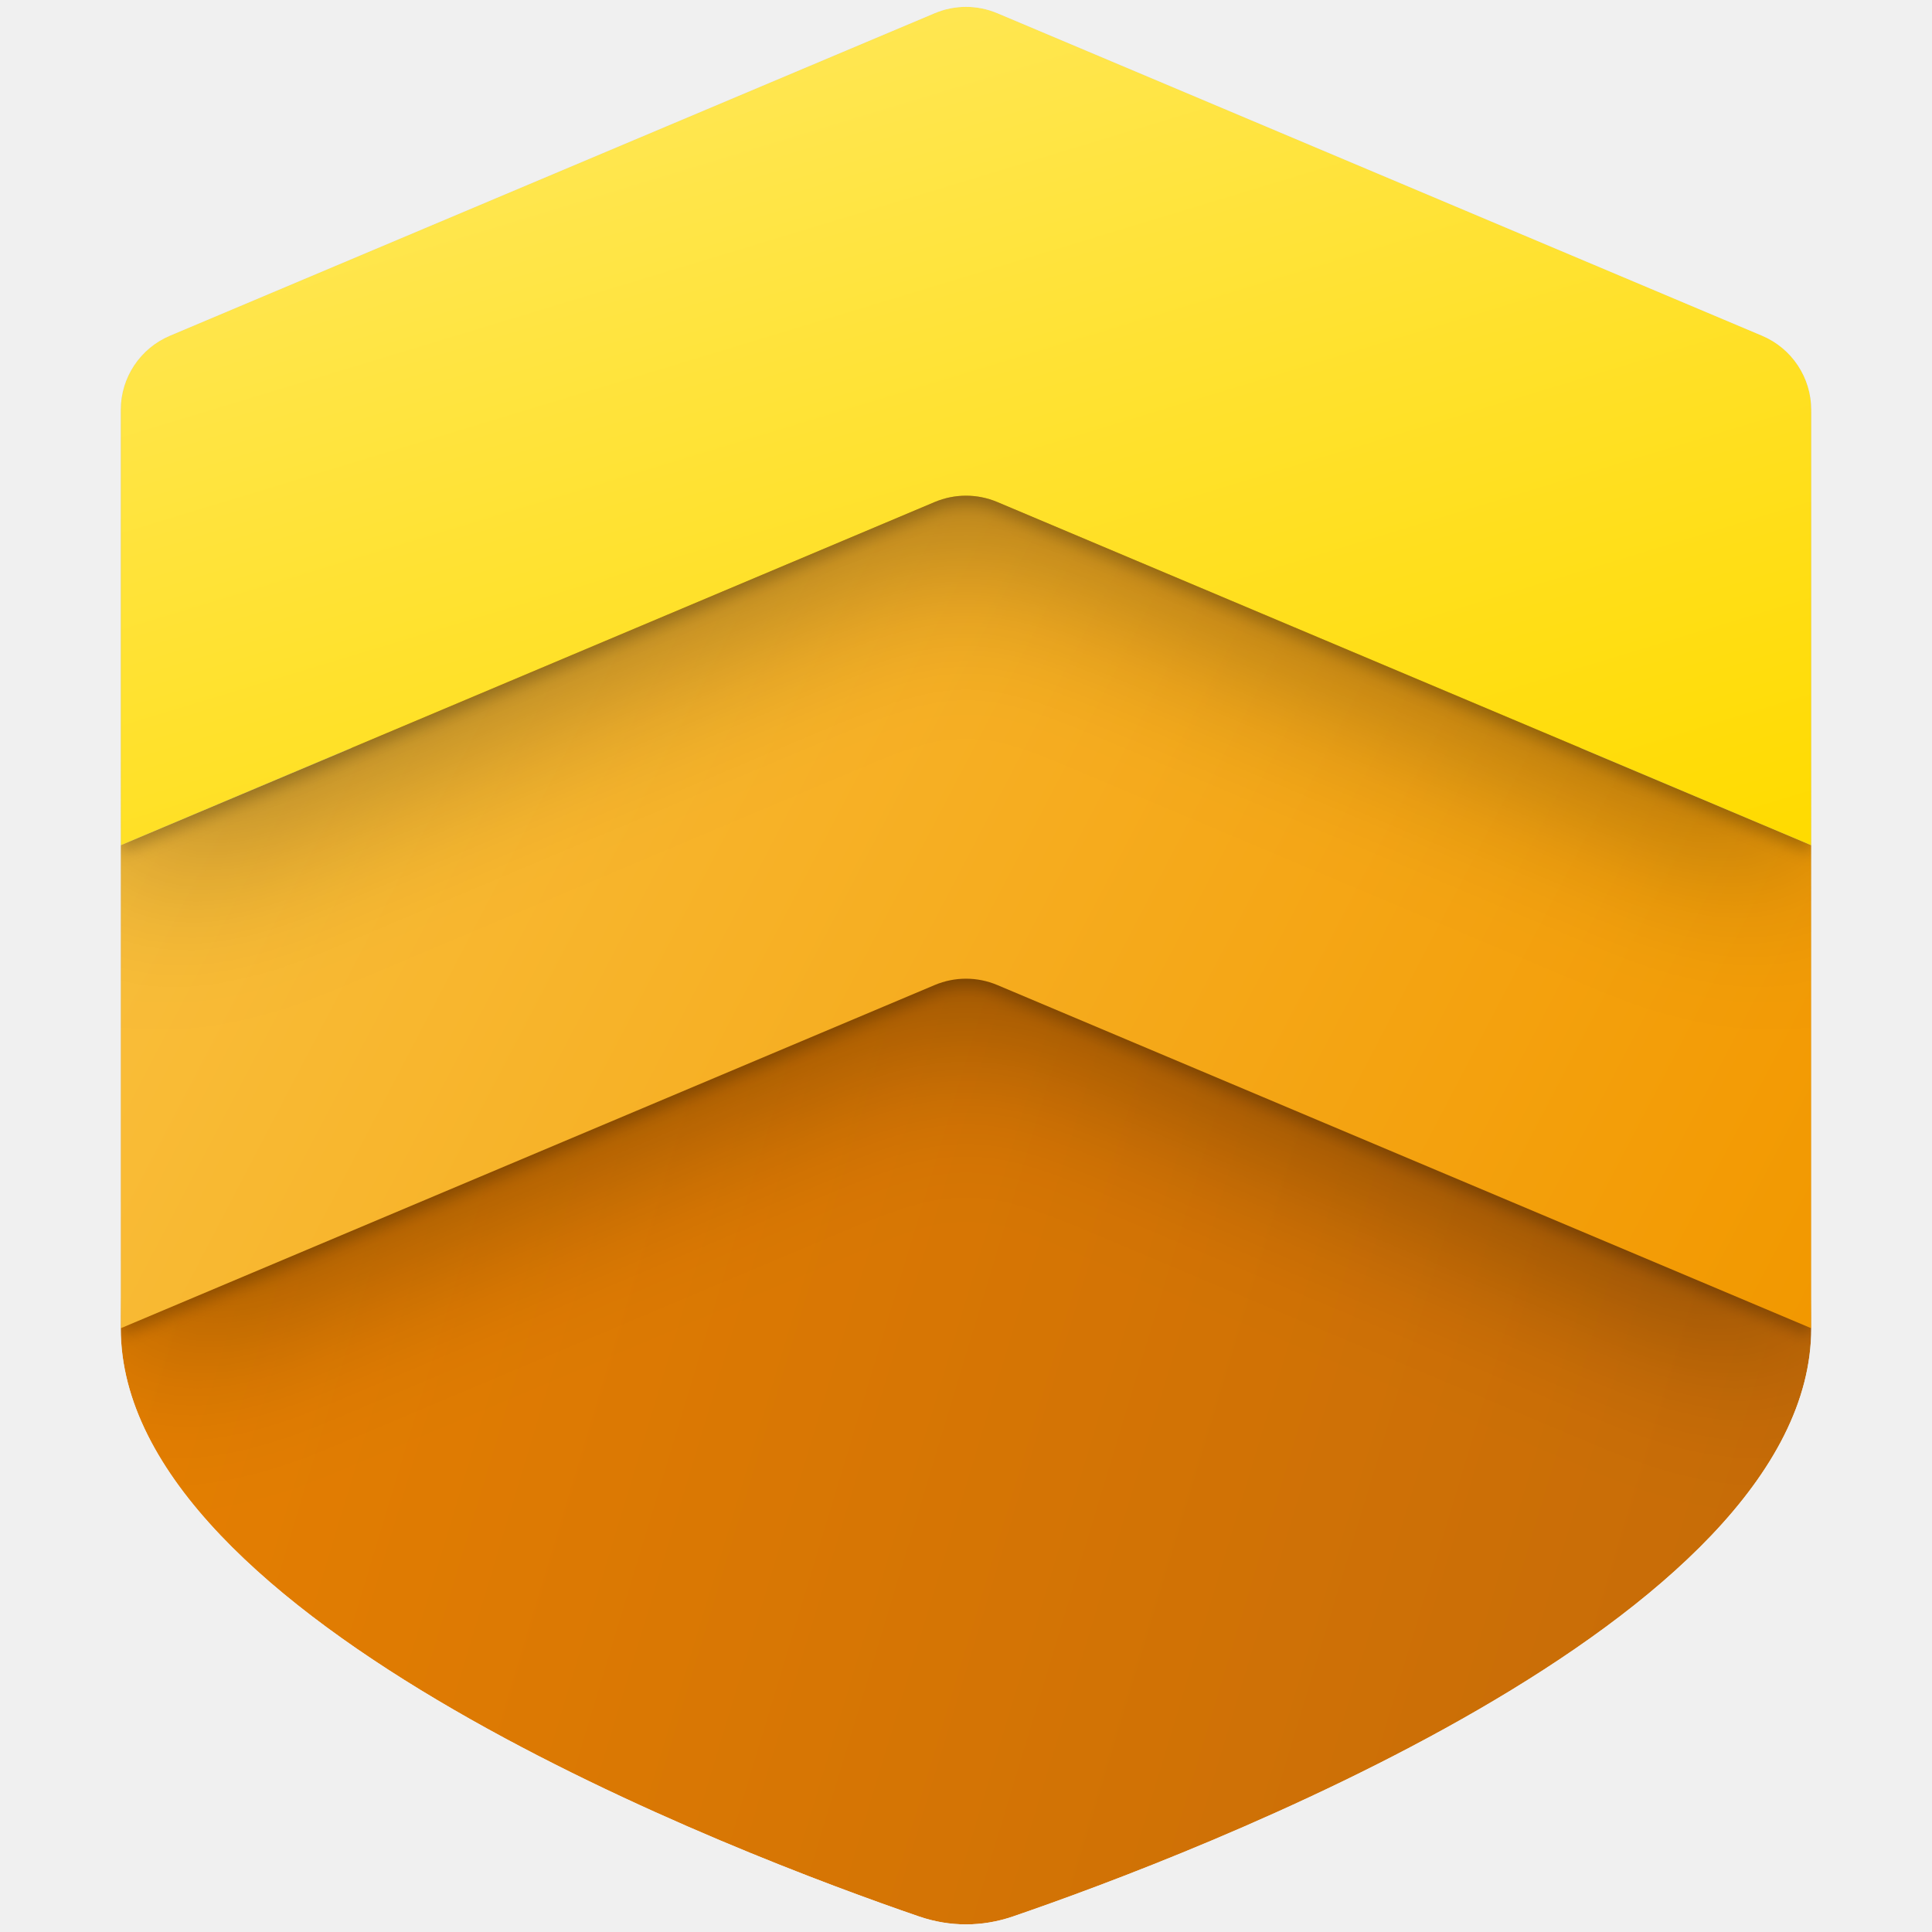
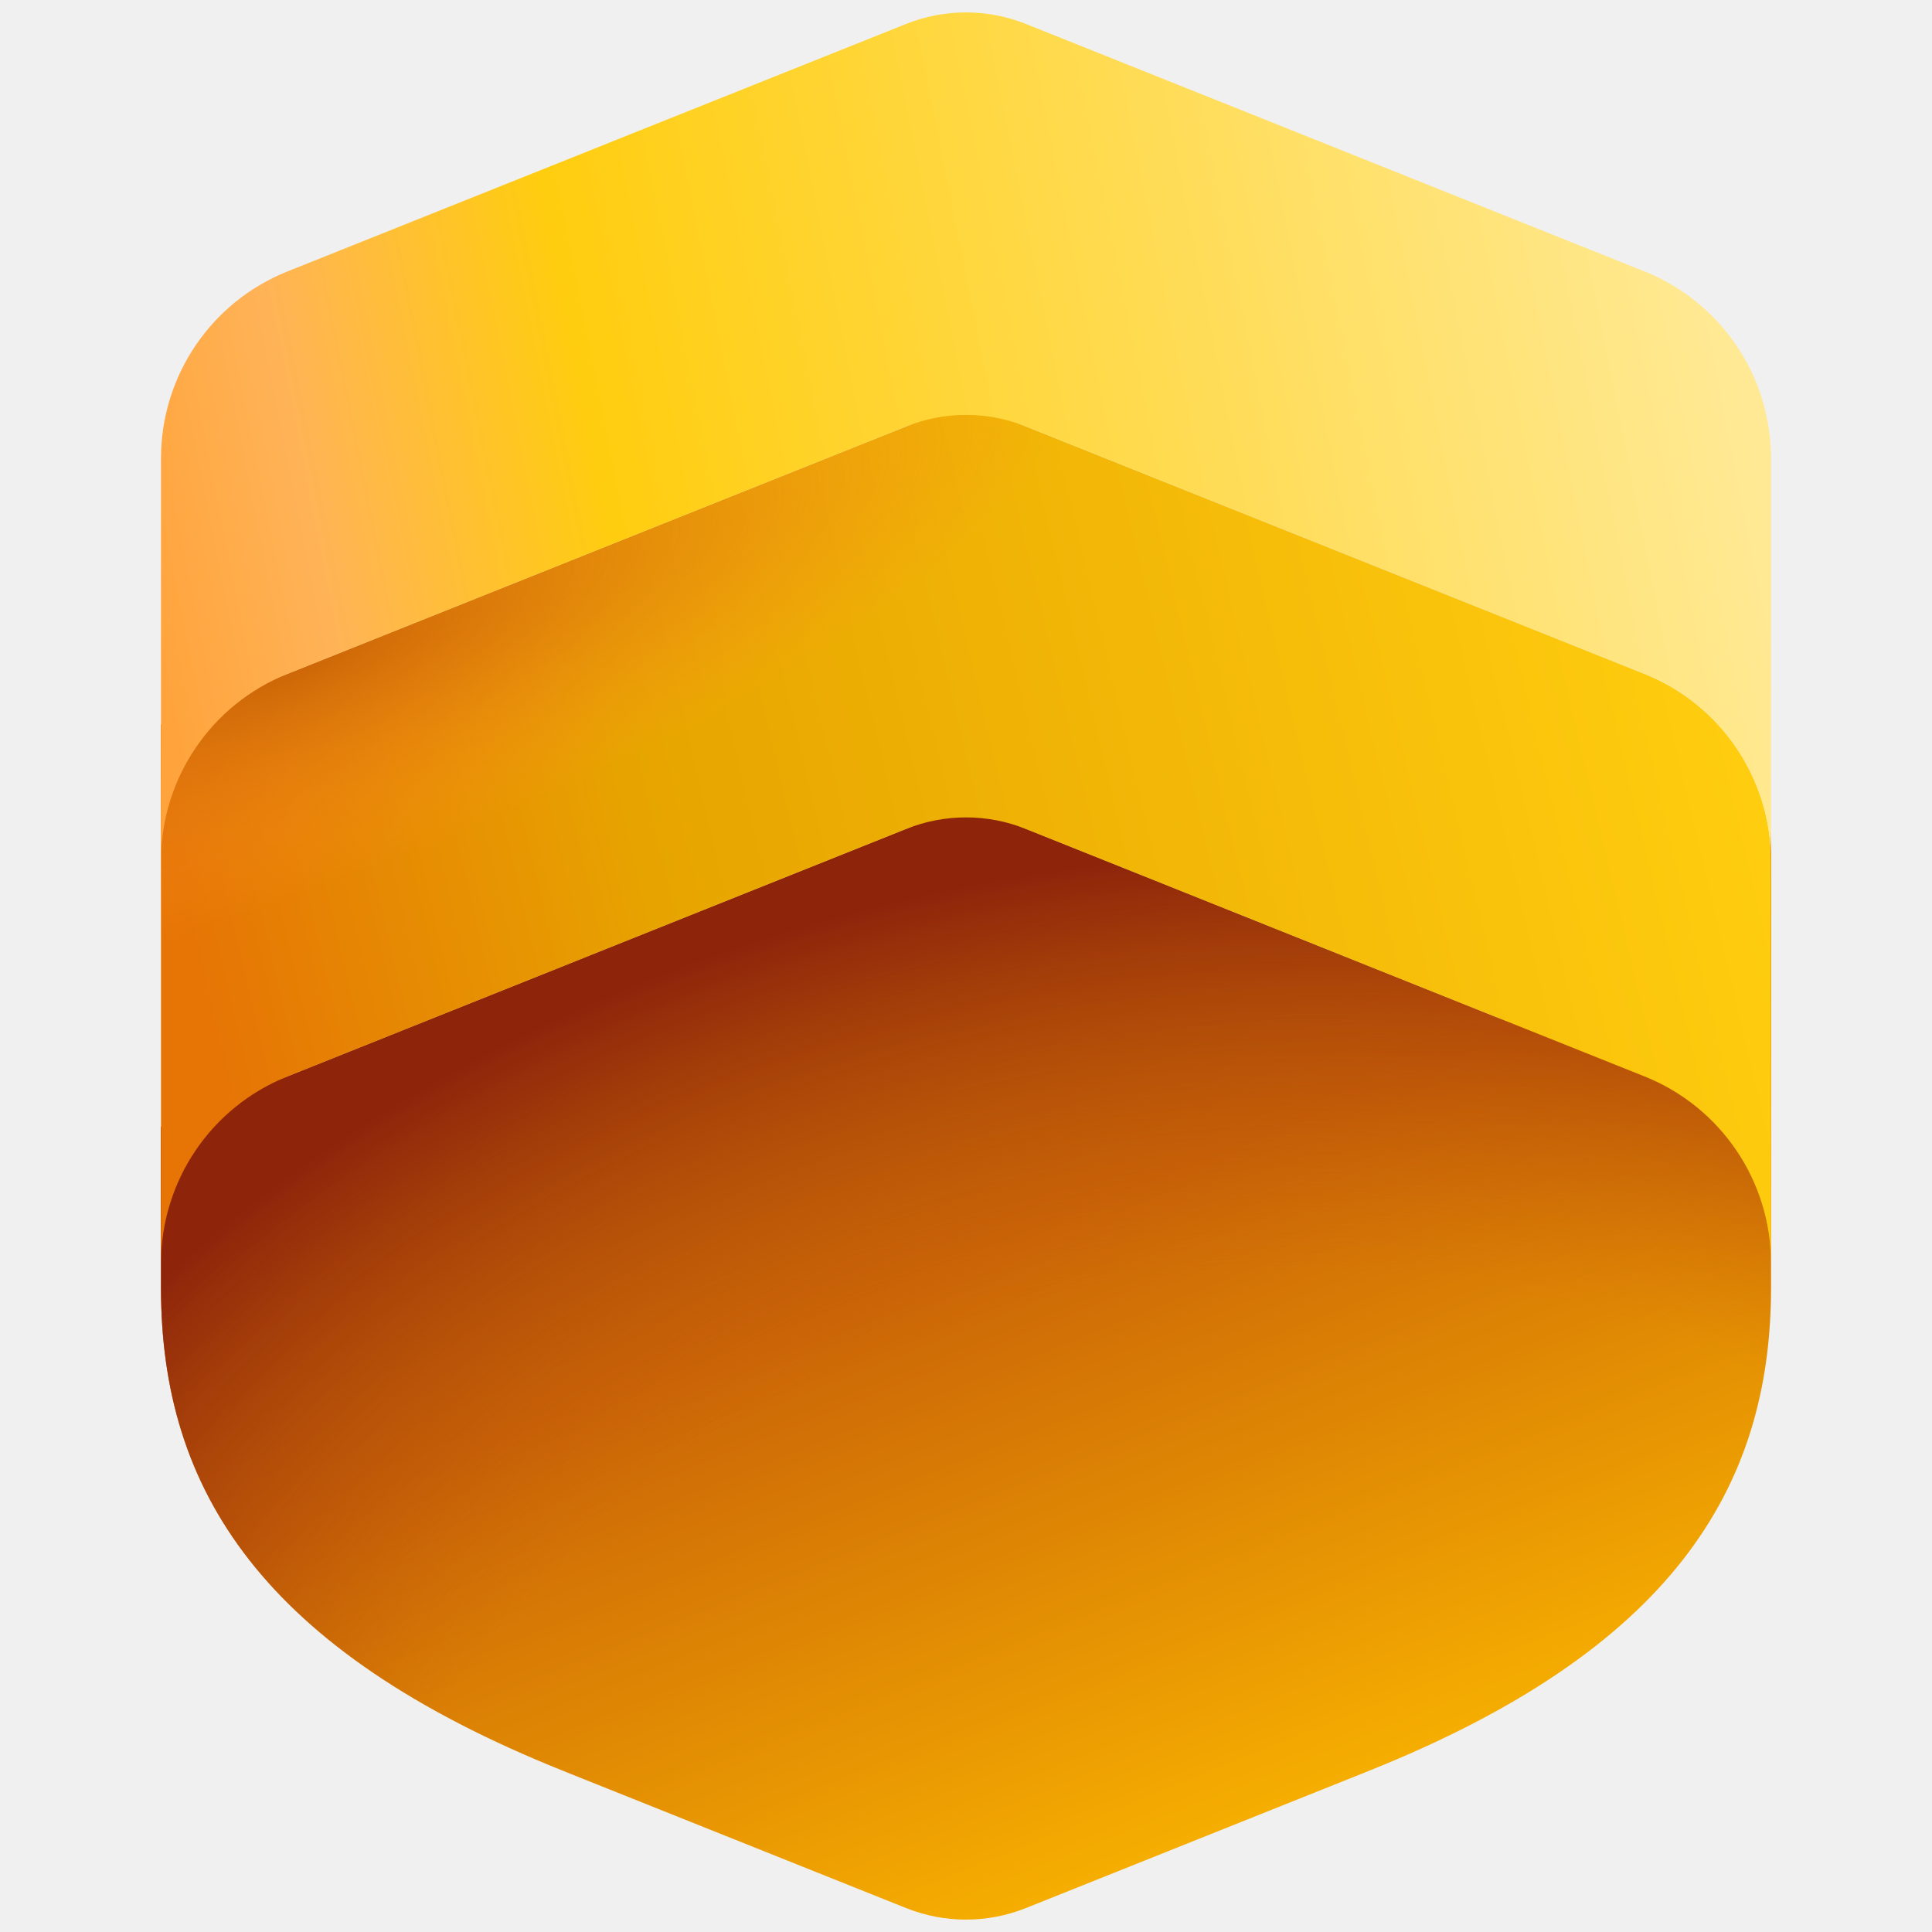
<svg xmlns="http://www.w3.org/2000/svg" width="96" height="96" viewBox="0 0 96 96" fill="none">
-   <g clip-path="url(#clip0)">
-     <mask id="mask0" mask-type="alpha" maskUnits="userSpaceOnUse" x="6" y="0" width="84" height="96">
-       <path fill-rule="evenodd" clip-rule="evenodd" d="M8.446 16.68C6.964 17.305 6 18.757 6 20.365V42V66C6 80.57 36.852 92.202 45.671 95.23C47.197 95.753 48.803 95.753 50.329 95.23C59.148 92.202 90 80.57 90 66V42V41.999V20.365C90 18.757 89.036 17.305 87.554 16.68L49.554 0.655C48.56 0.236 47.44 0.236 46.446 0.655L8.446 16.68ZM17.46 37.167L6.053 41.977L17.459 37.169C17.459 37.168 17.459 37.168 17.46 37.167Z" fill="url(#paint0_linear)" />
-     </mask>
-     <g mask="url(#mask0)">
-       <path d="M90 66C90 80.57 59.148 92.202 50.329 95.23C48.803 95.753 47.197 95.753 45.671 95.23C36.852 92.202 6 80.57 6 66C6 42.804 24.804 24 48 24C71.196 24 90 42.804 90 66Z" fill="url(#paint1_linear)" />
-       <g filter="url(#filter0_f)">
-         <path d="M6 43.999L46.448 26.945C47.441 26.526 48.562 26.526 49.556 26.945L90 43.998V67.999L49.554 50.943C48.56 50.524 47.44 50.524 46.446 50.943L6 67.999V43.999Z" fill="black" fill-opacity="0.32" />
-       </g>
-       <g filter="url(#filter1_f)">
-         <path d="M6 42.379L46.448 25.325C47.441 24.906 48.562 24.906 49.556 25.325L90 42.378V66.379L49.554 49.323C48.56 48.904 47.44 48.904 46.446 49.323L6 66.379V42.379Z" fill="black" fill-opacity="0.24" />
-       </g>
-       <path d="M6 42L46.448 24.947C47.441 24.528 48.562 24.528 49.556 24.947L90 41.999V66L49.554 48.945C48.56 48.526 47.44 48.526 46.446 48.945L6 66V42Z" fill="url(#paint2_linear)" />
-       <g filter="url(#filter2_f)">
-         <path d="M6 22.365C6 20.757 6.964 19.305 8.446 18.68L46.446 2.655C47.44 2.236 48.56 2.236 49.554 2.655L87.554 18.68C89.036 19.305 90 20.757 90 22.365V44L49.554 26.945C48.56 26.526 47.44 26.526 46.446 26.945L6 44V22.365Z" fill="black" fill-opacity="0.32" />
-       </g>
-       <g filter="url(#filter3_f)">
-         <path d="M6 20.745C6 19.137 6.964 17.684 8.446 17.059L46.446 1.035C47.44 0.616 48.56 0.616 49.554 1.035L87.554 17.059C89.036 17.684 90 19.137 90 20.745V42.38L49.554 25.325C48.56 24.905 47.44 24.905 46.446 25.325L6 42.38V20.745Z" fill="black" fill-opacity="0.24" />
-       </g>
-       <path d="M6 20.365C6 18.757 6.964 17.305 8.446 16.68L46.446 0.655C47.44 0.236 48.56 0.236 49.554 0.655L87.554 16.68C89.036 17.305 90 18.757 90 20.365V42L49.554 24.945C48.56 24.526 47.44 24.526 46.446 24.945L6 42V20.365Z" fill="url(#paint3_linear)" />
-     </g>
-   </g>
+   <path d="M45.772 40.891L8 56V64C8 74 13 82 28 88L45.029 94.812C46.936 95.575 49.064 95.575 50.971 94.812L68 88C83 82 88 74 88 64V41.23C88 48.304 80.855 53.142 74.286 50.514L50.228 40.891C48.798 40.319 47.202 40.319 45.772 40.891Z" fill="url(#paint0_linear_4303_1230)" />
+   <path d="M45.772 40.891L8 56V64C8 74 13 82 28 88L45.029 94.812C46.936 95.575 49.064 95.575 50.971 94.812L68 88C83 82 88 74 88 64V41.23C88 48.304 80.855 53.142 74.286 50.514L50.228 40.891C48.798 40.319 47.202 40.319 45.772 40.891Z" fill="url(#paint1_radial_4303_1230)" />
+   <path d="M45.772 20.891L8 36V62.77C8 58.681 10.489 55.004 14.286 53.486L45.029 41.188C46.936 40.425 49.064 40.425 50.971 41.188L81.714 53.486C85.51 55.004 88 58.681 88 62.77V42.77C88 38.681 85.51 35.004 81.714 33.486L50.228 20.891C48.798 20.319 47.202 20.319 45.772 20.891Z" fill="url(#paint2_linear_4303_1230)" />
+   <path d="M45.772 20.891L8 36V62.77C8 58.681 10.489 55.004 14.286 53.486L45.029 41.188C46.936 40.425 49.064 40.425 50.971 41.188L81.714 53.486C85.51 55.004 88 58.681 88 62.77V42.77C88 38.681 85.51 35.004 81.714 33.486L50.228 20.891C48.798 20.319 47.202 20.319 45.772 20.891Z" fill="url(#paint3_radial_4303_1230)" />
+   <path d="M45.029 1.188L14.286 13.486C10.489 15.004 8 18.681 8 22.77V42.77C8 38.681 10.489 35.004 14.286 33.486L45.029 21.188C46.936 20.425 49.064 20.425 50.971 21.189L81.714 33.486C85.51 35.004 88 38.681 88 42.77V22.77C88 18.681 85.51 15.004 81.714 13.486L50.971 1.188C49.064 0.426 46.936 0.426 45.029 1.188Z" fill="url(#paint4_linear_4303_1230)" />
  <defs>
-     <filter id="filter0_f" x="-2" y="18.631" width="100" height="57.368" filterUnits="userSpaceOnUse" color-interpolation-filters="sRGB">
-       <feFlood flood-opacity="0" result="BackgroundImageFix" />
-       <feBlend mode="normal" in="SourceGraphic" in2="BackgroundImageFix" result="shape" />
-       <feGaussianBlur stdDeviation="4" result="effect1_foregroundBlur" />
-     </filter>
-     <filter id="filter1_f" x="5.24" y="24.251" width="85.52" height="42.888" filterUnits="userSpaceOnUse" color-interpolation-filters="sRGB">
-       <feFlood flood-opacity="0" result="BackgroundImageFix" />
-       <feBlend mode="normal" in="SourceGraphic" in2="BackgroundImageFix" result="shape" />
-       <feGaussianBlur stdDeviation="0.38" result="effect1_foregroundBlur" />
-     </filter>
-     <filter id="filter2_f" x="-2" y="-5.659" width="100" height="57.659" filterUnits="userSpaceOnUse" color-interpolation-filters="sRGB">
-       <feFlood flood-opacity="0" result="BackgroundImageFix" />
-       <feBlend mode="normal" in="SourceGraphic" in2="BackgroundImageFix" result="shape" />
-       <feGaussianBlur stdDeviation="4" result="effect1_foregroundBlur" />
-     </filter>
-     <filter id="filter3_f" x="5.24" y="-0.039" width="85.52" height="43.179" filterUnits="userSpaceOnUse" color-interpolation-filters="sRGB">
-       <feFlood flood-opacity="0" result="BackgroundImageFix" />
-       <feBlend mode="normal" in="SourceGraphic" in2="BackgroundImageFix" result="shape" />
-       <feGaussianBlur stdDeviation="0.38" result="effect1_foregroundBlur" />
-     </filter>
-     <linearGradient id="paint0_linear" x1="7" y1="-19.229" x2="31.901" y2="62.779" gradientUnits="userSpaceOnUse">
-       <stop stop-color="#FFED80" />
-       <stop offset="0.961" stop-color="#FFDB00" />
+     <linearGradient id="paint0_linear_4303_1230" x1="53" y1="97.5" x2="32.5" y2="46.5" gradientUnits="userSpaceOnUse">
+       <stop stop-color="#FAB500" />
+       <stop offset="0.631" stop-color="#CA6407" />
+       <stop offset="1" stop-color="#AE5606" />
    </linearGradient>
-     <linearGradient id="paint1_linear" x1="6" y1="24" x2="102.908" y2="53.282" gradientUnits="userSpaceOnUse">
-       <stop stop-color="#EA8200" />
-       <stop offset="1" stop-color="#C46A08" />
+     <radialGradient id="paint1_radial_4303_1230" cx="0" cy="0" r="1" gradientUnits="userSpaceOnUse" gradientTransform="translate(62.5 96) rotate(-95.8696) scale(53.782 72.5246)">
+       <stop offset="0.605" stop-color="#CA6407" stop-opacity="0" />
+       <stop offset="1" stop-color="#8E250B" />
+     </radialGradient>
+     <linearGradient id="paint2_linear_4303_1230" x1="87" y1="38.5" x2="11.783" y2="56.277" gradientUnits="userSpaceOnUse">
+       <stop stop-color="#FFCD0F" />
+       <stop offset="0.702" stop-color="#E7A400" />
+       <stop offset="1" stop-color="#E67505" />
    </linearGradient>
-     <linearGradient id="paint2_linear" x1="6" y1="24.291" x2="89.136" y2="67.657" gradientUnits="userSpaceOnUse">
-       <stop stop-color="#FAC240" />
-       <stop offset="1" stop-color="#F29800" />
+     <radialGradient id="paint3_radial_4303_1230" cx="0" cy="0" r="1" gradientUnits="userSpaceOnUse" gradientTransform="translate(14.5 33) rotate(-20.6375) scale(41.14 10.946)">
+       <stop stop-color="#CA6407" />
+       <stop offset="1" stop-color="#FF921F" stop-opacity="0" />
+     </radialGradient>
+     <linearGradient id="paint4_linear_4303_1230" x1="86.5" y1="19.5" x2="8.5" y2="35" gradientUnits="userSpaceOnUse">
+       <stop stop-color="#FFE994" />
+       <stop offset="0.708" stop-color="#FFCD0F" />
+       <stop offset="0.893" stop-color="#FFB357" />
+       <stop offset="1" stop-color="#FFA43D" />
    </linearGradient>
-     <linearGradient id="paint3_linear" x1="7" y1="-19.229" x2="31.901" y2="62.779" gradientUnits="userSpaceOnUse">
-       <stop stop-color="#FFED80" />
-       <stop offset="0.961" stop-color="#FFDB00" />
-     </linearGradient>
-     <clipPath id="clip0">
-       <rect width="96" height="96" fill="white" />
-     </clipPath>
  </defs>
</svg>
